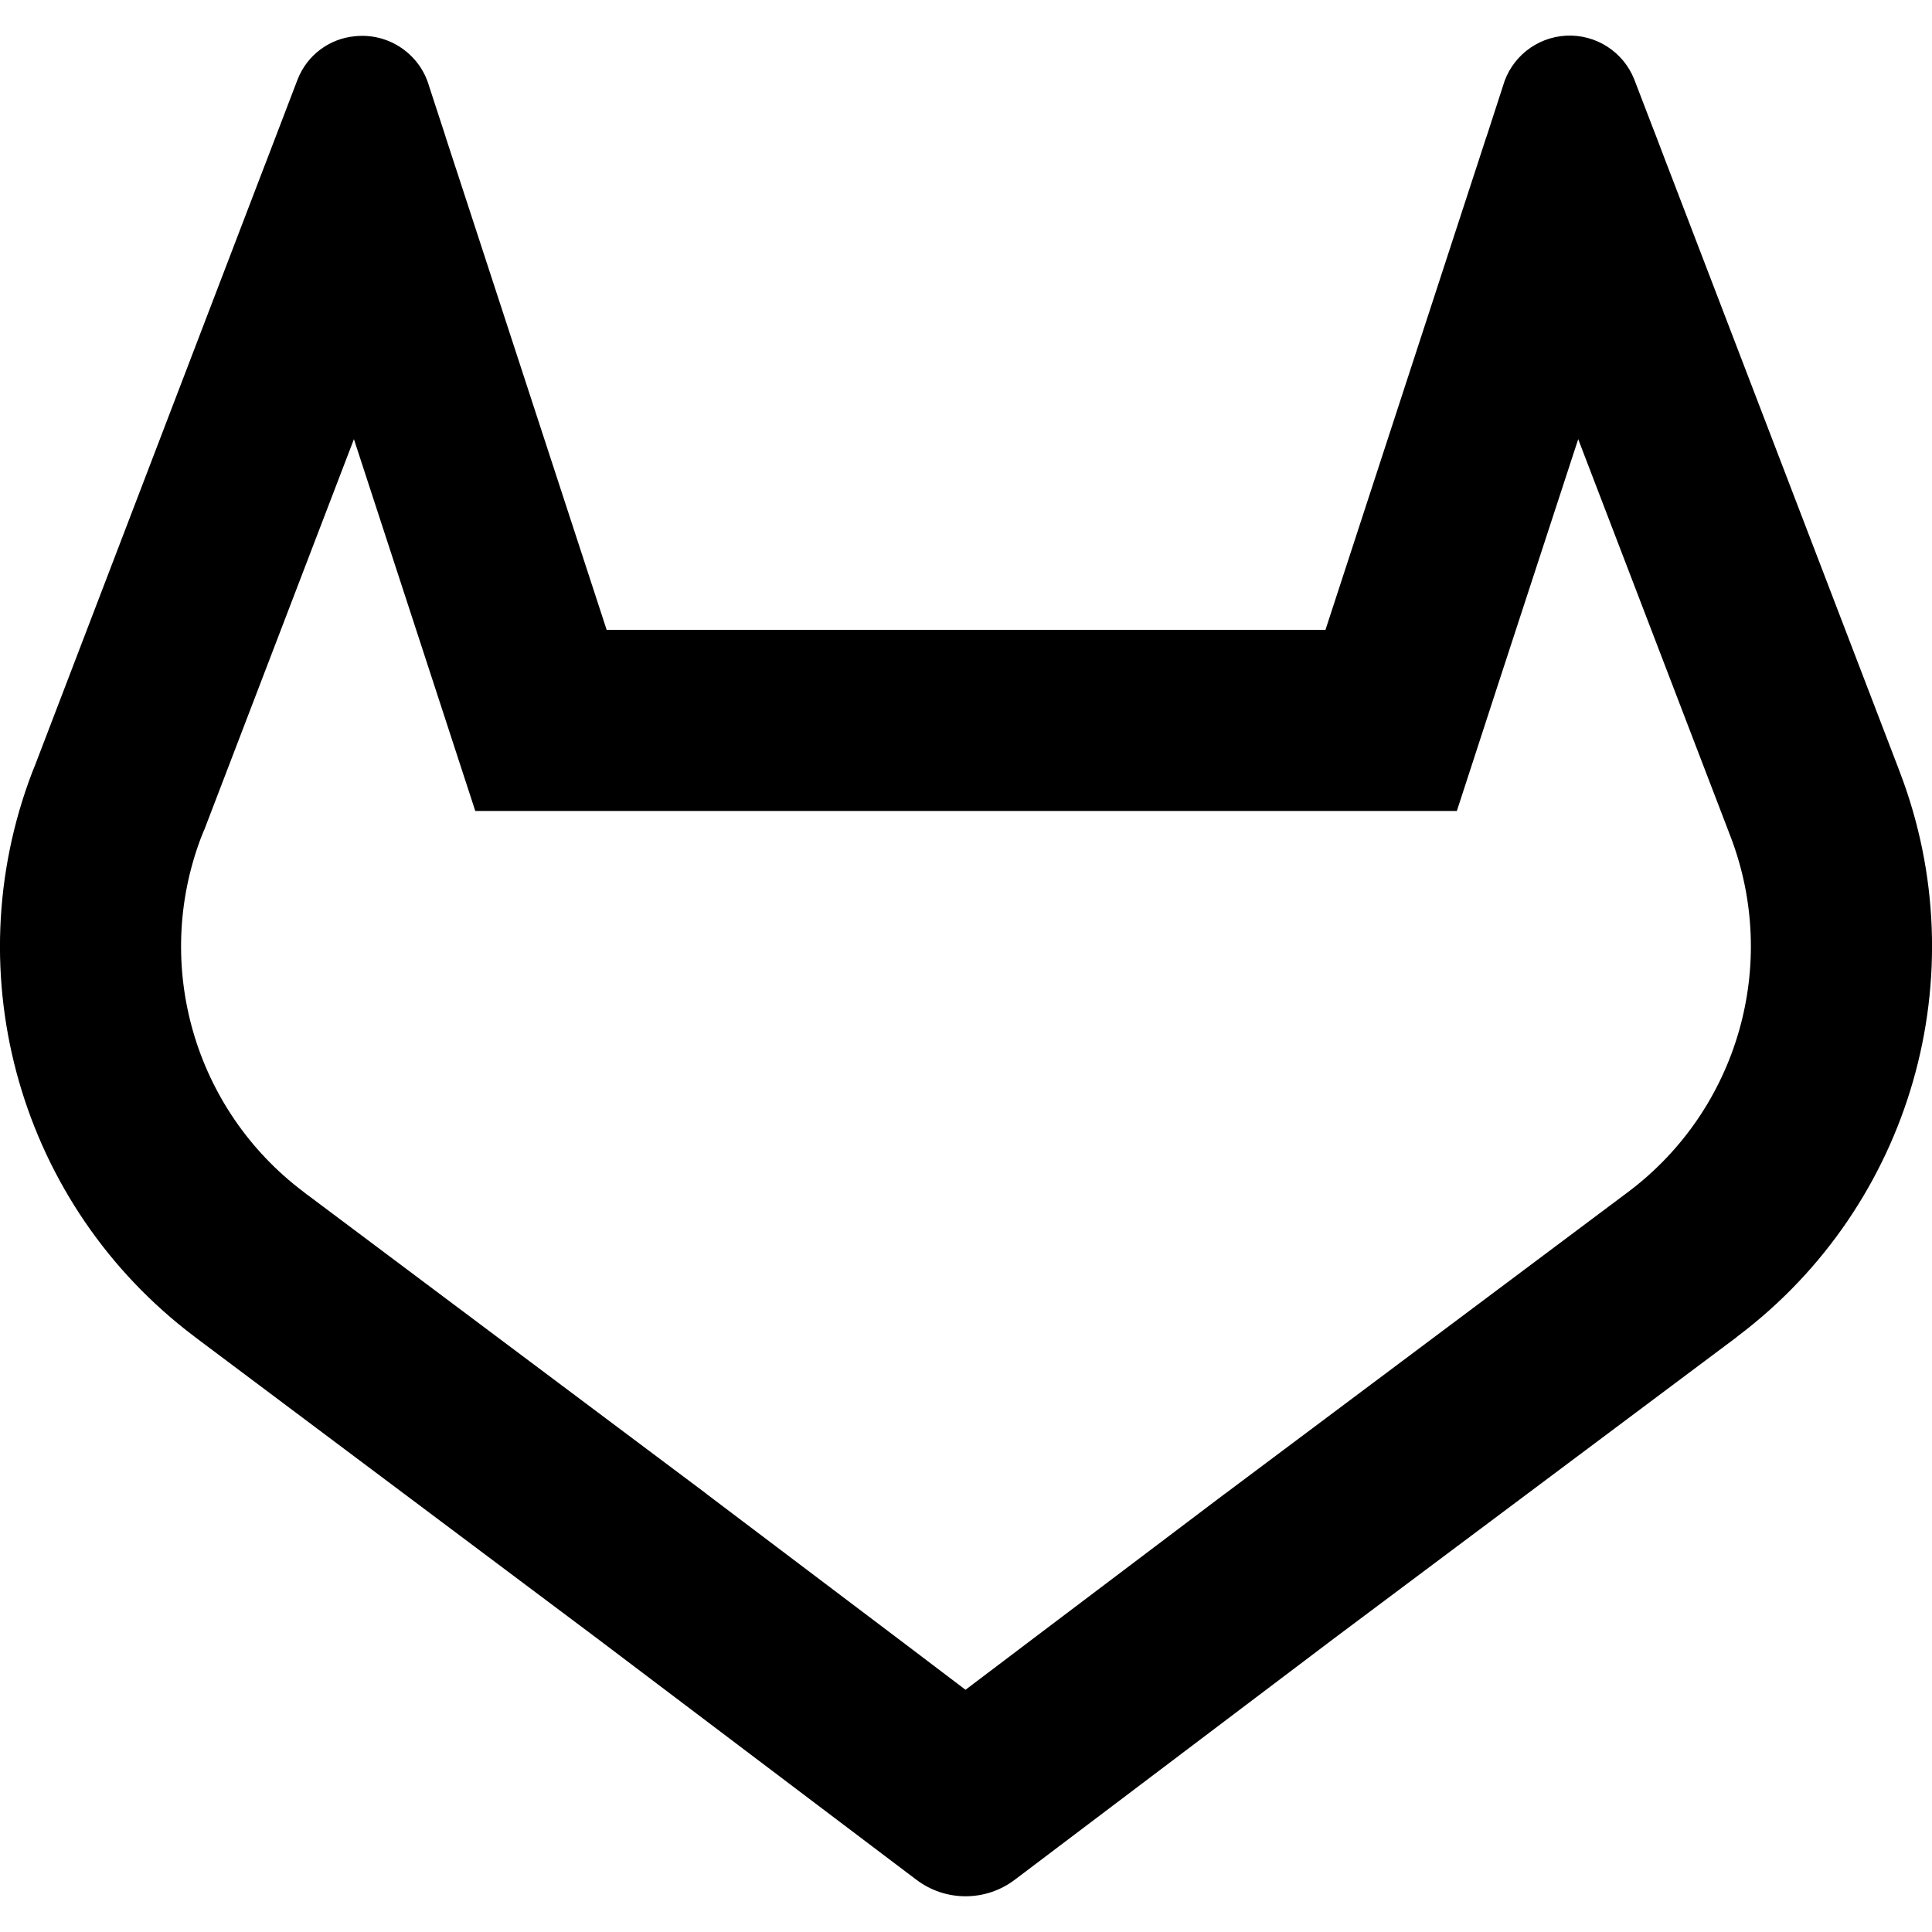
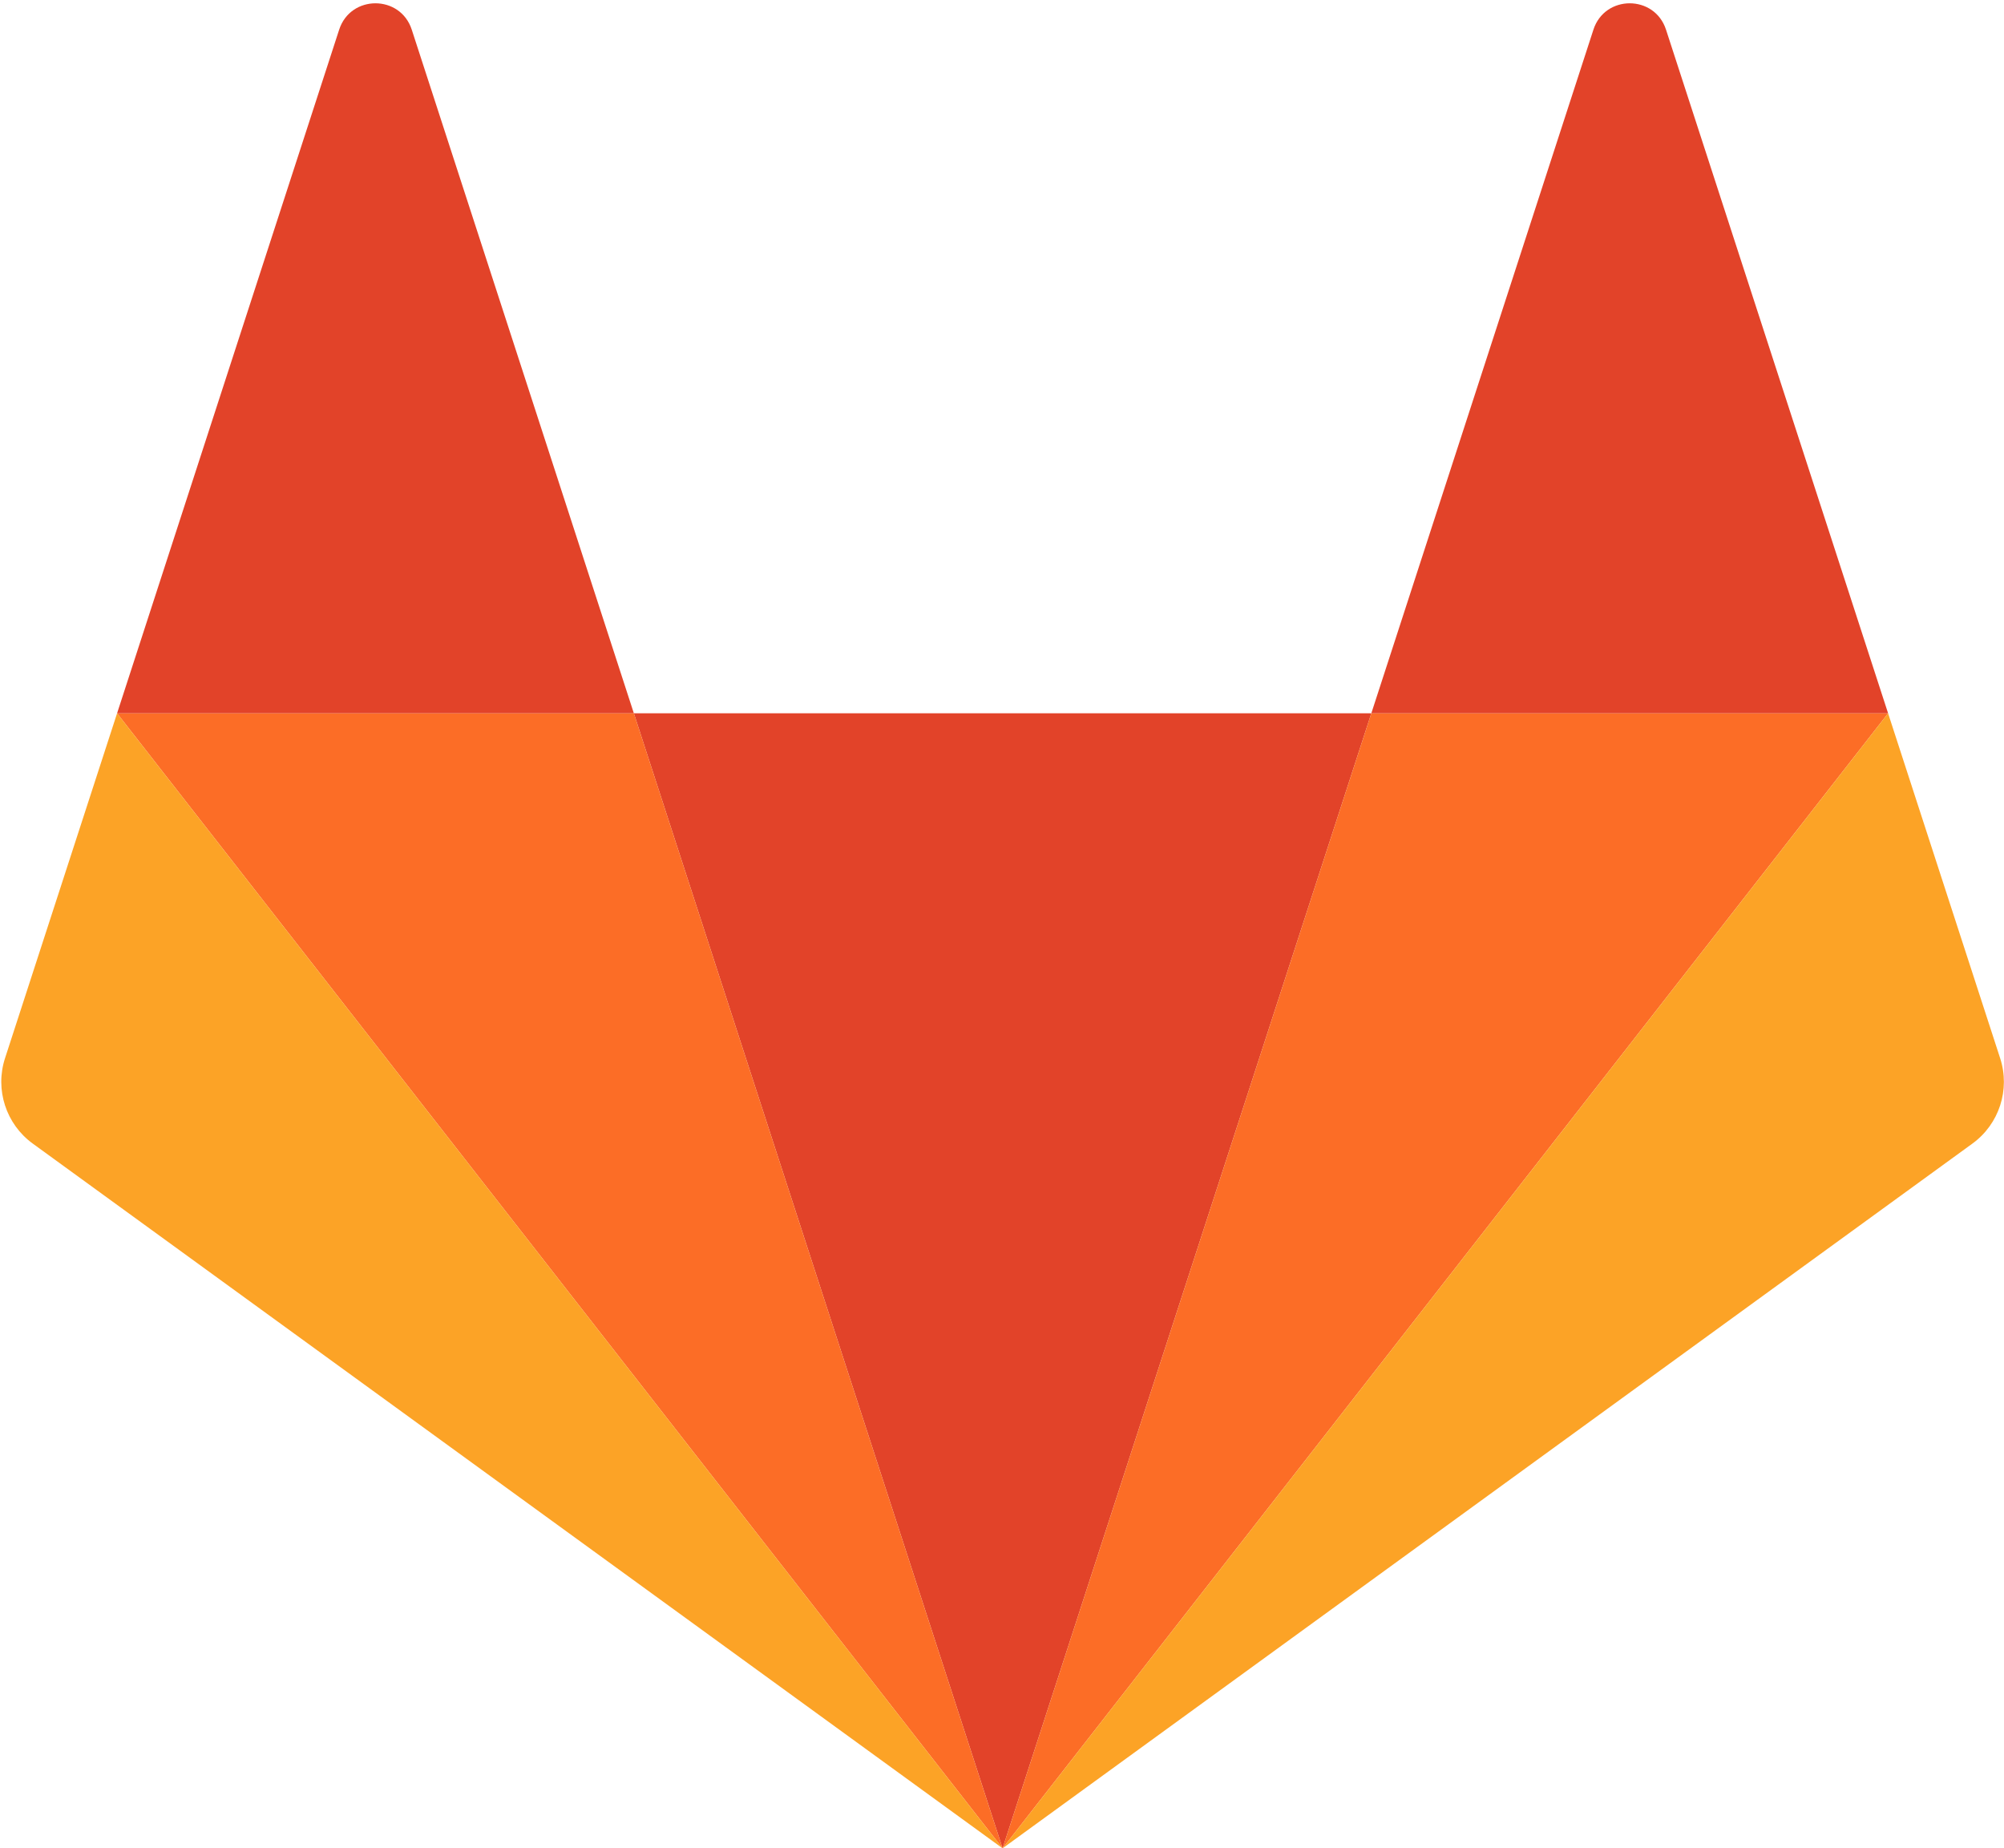
- <svg xmlns="http://www.w3.org/2000/svg" width="16" height="16" viewBox="0 0 16 16">
-   <path fill-rule="evenodd" clip-rule="evenodd" d="m14.329 6.922-.02-.053-1.239-3.232-.668 2.044-.337 1.035H3.936L3.598 5.68l-.667-2.043-1.24 3.237-.005.01-.004.01-.018.045a2.543 2.543 0 0 0 .848 2.93l.005.004.01.008.01.008.009.006 3.302 2.474.004.004 1.644 1.242.5.379.501-.379 1.644-1.242.006-.004 3.325-2.489.007-.005.009-.007a2.543 2.543 0 0 0 .844-2.939l-.003-.008Zm.053 4.152-3.337 2.497-1.643 1.242-.999.755a.675.675 0 0 1-.813 0l-.999-.755-1.643-1.242-3.313-2.483-.018-.014-.008-.006A4.043 4.043 0 0 1 .267 6.395l.023-.057 1.9-4.963.013-.033.081-.212.023-.06.158-.413A.565.565 0 0 1 2.941.3a.576.576 0 0 1 .613.415l.134.41.005.017.078.239.011.033 1.242 3.802h5.953l1.241-3.802.011-.033.078-.24.006-.016.133-.41a.575.575 0 0 1 1.088-.058l.157.409.025.064.08.211.013.033 1.903 4.963.022.058a4.043 4.043 0 0 1-1.343 4.671l-.01.008Z" fill="currentColor" />
+ <svg xmlns="http://www.w3.org/2000/svg" viewBox="0 0 256 236" width="256">
+   <path d="m128.075 236.075 47.104-144.97h-94.208z" fill="#e24329" />
+   <path d="m128.075 236.074-47.104-144.97h-66.015z" fill="#fc6d26" />
+   <path d="m14.956 91.104-14.314 44.055c-1.306 4.018.124 8.42 3.543 10.903l123.891 90.012z" fill="#fca326" />
+   <path d="m14.956 91.105h66.015l-28.371-87.314c-1.459-4.493-7.815-4.492-9.275 0z" fill="#e24329" />
+   <path d="m128.075 236.074 47.104-144.97h66.015z" fill="#fc6d26" />
+   <path d="m241.194 91.104 14.314 44.055c1.306 4.018-.124 8.42-3.543 10.903l-123.891 90.012z" fill="#fca326" />
+   <path d="m241.194 91.105h-66.015l28.371-87.314c1.459-4.493 7.815-4.492 9.275 0z" fill="#e24329" />
</svg>
